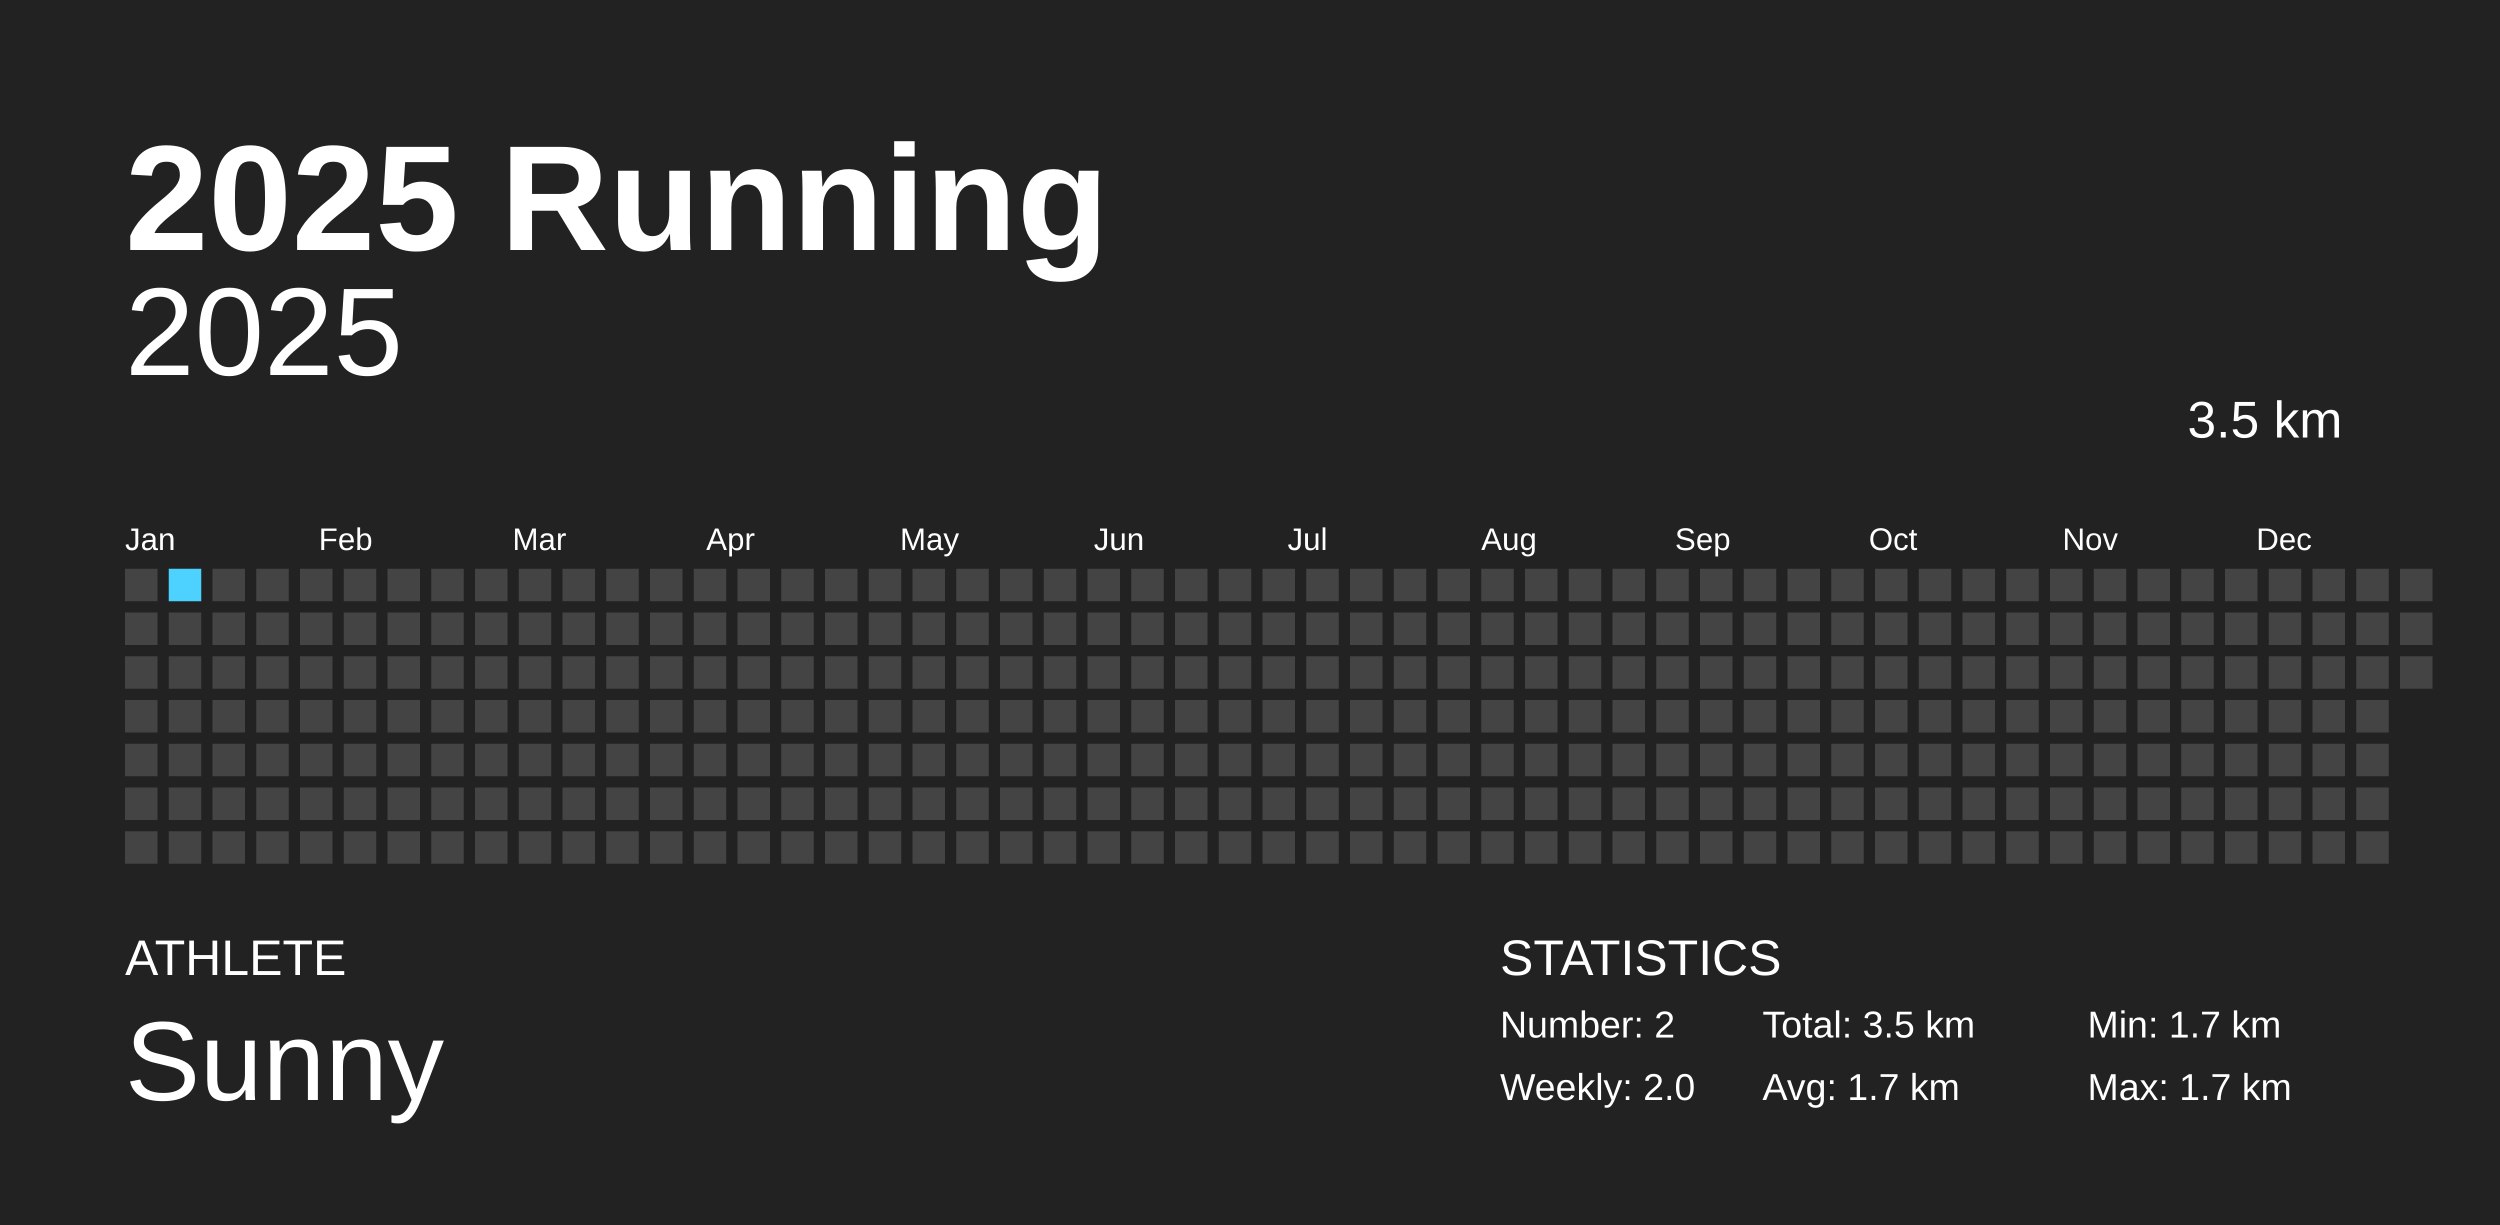
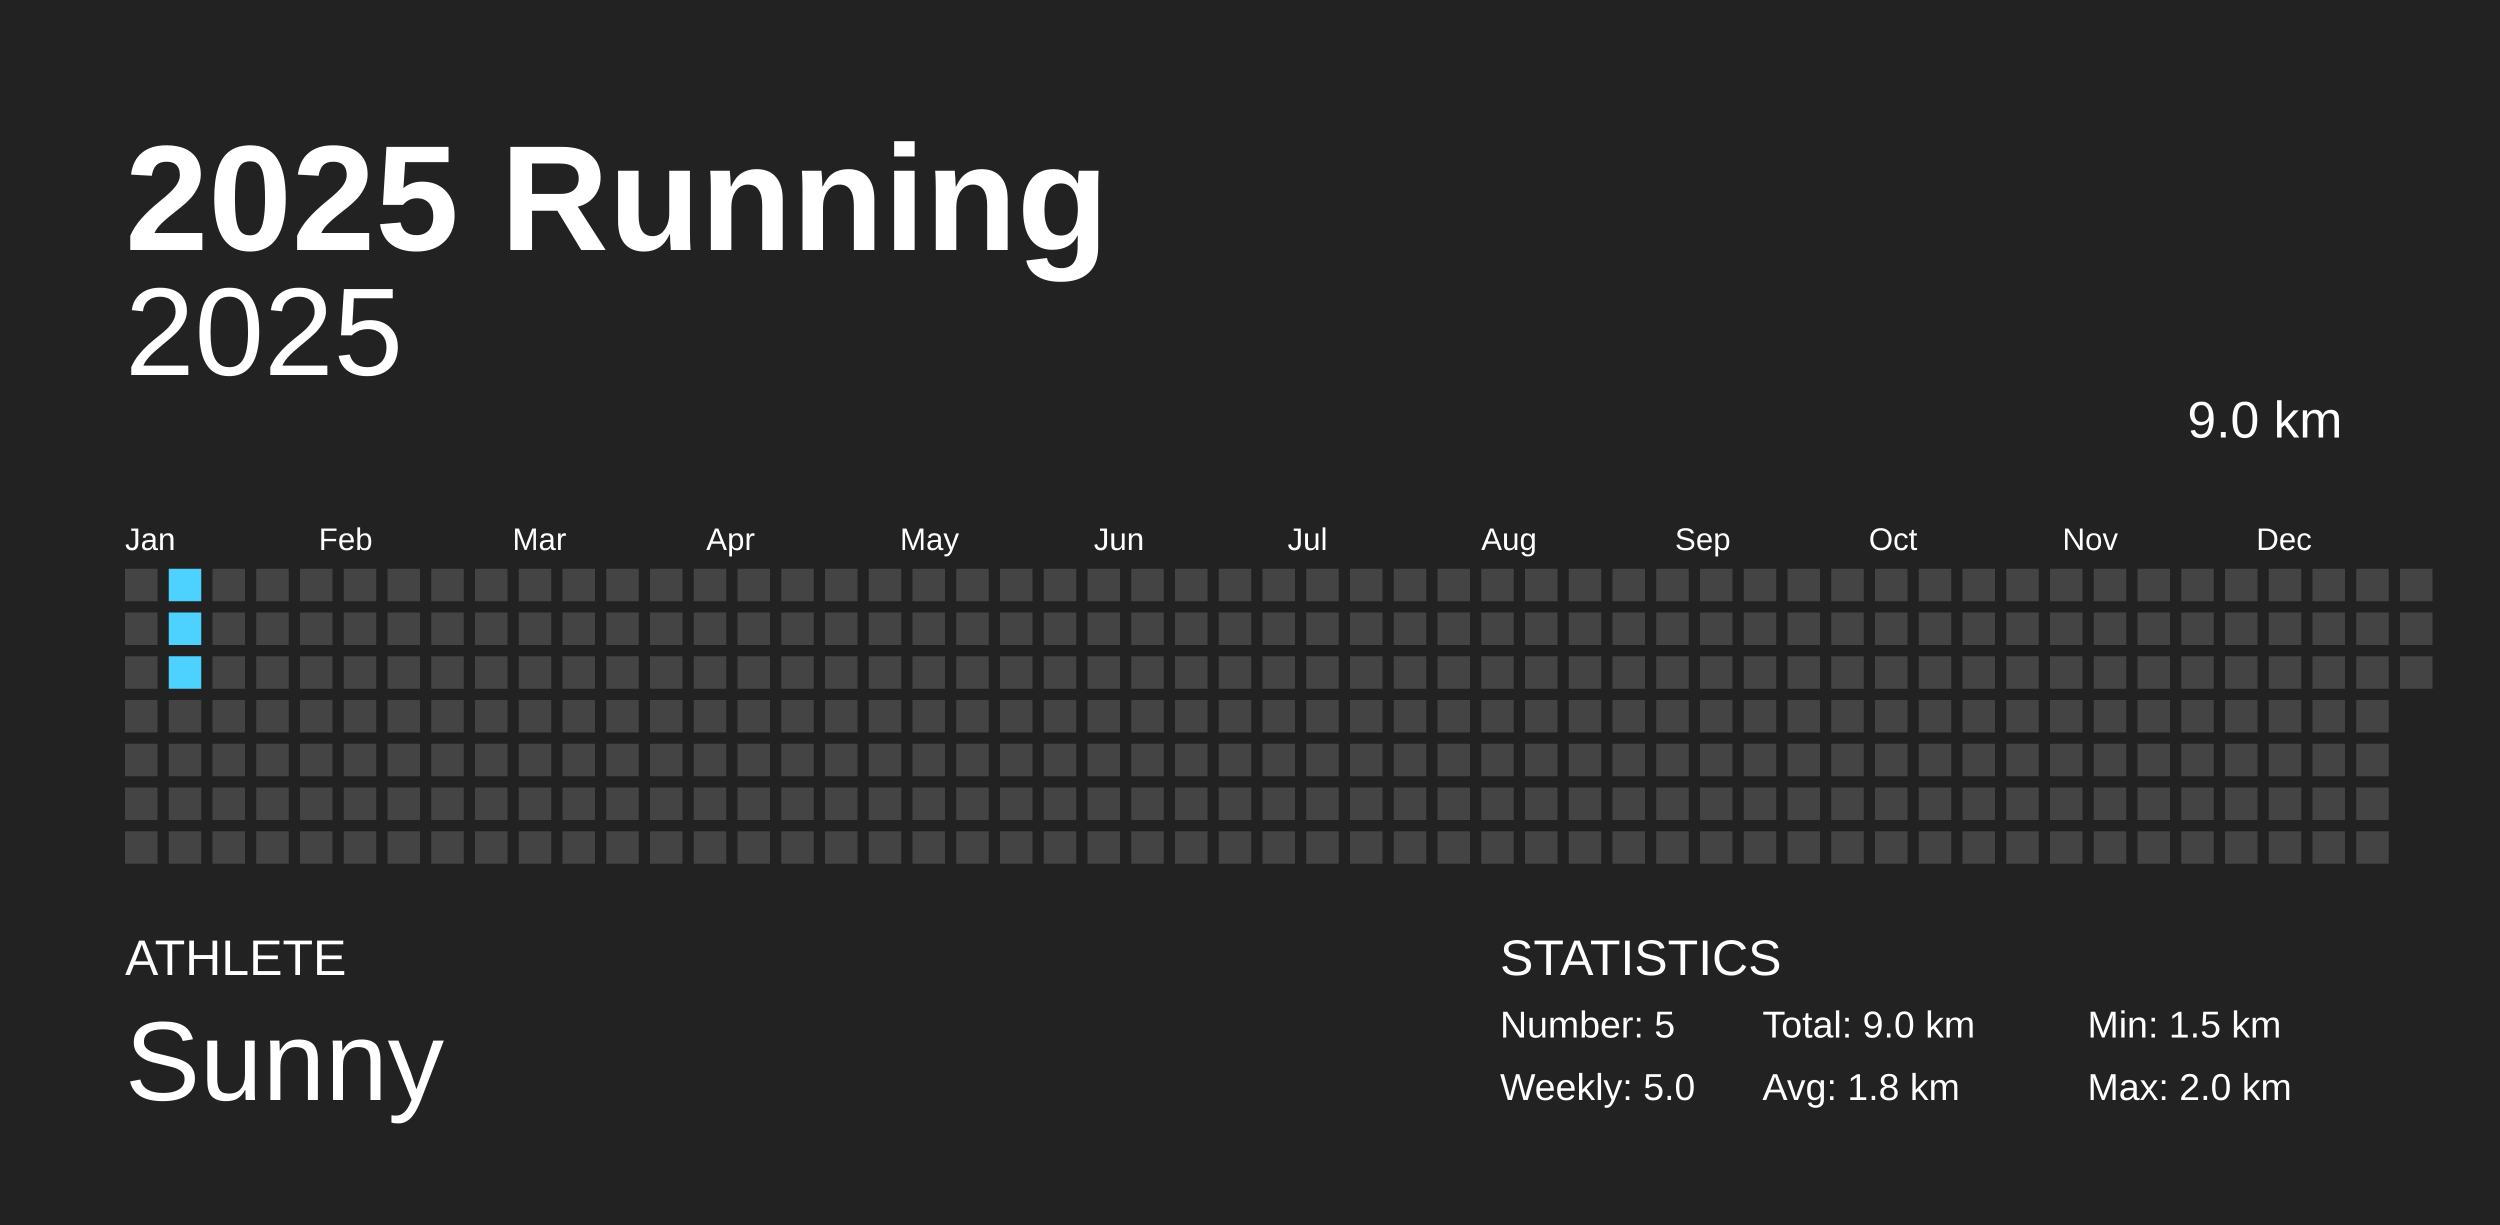
<svg xmlns="http://www.w3.org/2000/svg" baseProfile="full" height="98mm" version="1.1" viewBox="0,0,200,98" width="200mm">
  <defs />
  <rect fill="#222222" height="98" width="200" x="0" y="0" />
  <text fill="#FFFFFF" style="font-size:12px; font-family:Arial; font-weight:bold;" x="10" y="20">2025 Running</text>
  <text fill="#FFFFFF" style="font-size:4px; font-family:Arial" x="10" y="78">ATHLETE</text>
  <text fill="#FFFFFF" style="font-size:9px; font-family:Arial" x="10" y="88">Sunny</text>
  <text fill="#FFFFFF" style="font-size:4px; font-family:Arial" x="120" y="78">STATISTICS</text>
-   <text fill="#FFFFFF" style="font-size:3px; font-family:Arial" x="120" y="83">Number: 2</text>
-   <text fill="#FFFFFF" style="font-size:3px; font-family:Arial" x="120" y="88">Weekly: 2.0</text>
-   <text fill="#FFFFFF" style="font-size:3px; font-family:Arial" x="141" y="83">Total: 3.5 km</text>
-   <text fill="#FFFFFF" style="font-size:3px; font-family:Arial" x="141" y="88">Avg: 1.7 km</text>
-   <text fill="#FFFFFF" style="font-size:3px; font-family:Arial" x="167" y="83">Min: 1.7 km</text>
-   <text fill="#FFFFFF" style="font-size:3px; font-family:Arial" x="167" y="88">Max: 1.7 km</text>
+   <text fill="#FFFFFF" style="font-size:3px; font-family:Arial" x="120" y="83">Number: 5</text>
+   <text fill="#FFFFFF" style="font-size:3px; font-family:Arial" x="120" y="88">Weekly: 5.0</text>
+   <text fill="#FFFFFF" style="font-size:3px; font-family:Arial" x="141" y="83">Total: 9.0 km</text>
+   <text fill="#FFFFFF" style="font-size:3px; font-family:Arial" x="141" y="88">Avg: 1.8 km</text>
+   <text fill="#FFFFFF" style="font-size:3px; font-family:Arial" x="167" y="83">Min: 1.5 km</text>
+   <text fill="#FFFFFF" style="font-size:3px; font-family:Arial" x="167" y="88">Max: 2.0 km</text>
  <text alignment-baseline="hanging" fill="#FFFFFF" style="font-size:10.0px; font-family:Arial;" x="10" y="30">2025</text>
-   <text alignment-baseline="hanging" fill="#FFFFFF" style="font-size:4.125px; font-family:Arial;" x="175" y="35">3.5 km</text>
+   <text alignment-baseline="hanging" fill="#FFFFFF" style="font-size:4.125px; font-family:Arial;" x="175" y="35">9.0 km</text>
  <text fill="#FFFFFF" style="font-size:2.5px; font-family:Arial" x="10.0" y="44">Jan</text>
  <text fill="#FFFFFF" style="font-size:2.5px; font-family:Arial" x="25.5" y="44">Feb</text>
  <text fill="#FFFFFF" style="font-size:2.5px; font-family:Arial" x="41.0" y="44">Mar</text>
  <text fill="#FFFFFF" style="font-size:2.5px; font-family:Arial" x="56.5" y="44">Apr</text>
  <text fill="#FFFFFF" style="font-size:2.5px; font-family:Arial" x="72.0" y="44">May</text>
  <text fill="#FFFFFF" style="font-size:2.5px; font-family:Arial" x="87.5" y="44">Jun</text>
  <text fill="#FFFFFF" style="font-size:2.5px; font-family:Arial" x="103.0" y="44">Jul</text>
  <text fill="#FFFFFF" style="font-size:2.5px; font-family:Arial" x="118.5" y="44">Aug</text>
  <text fill="#FFFFFF" style="font-size:2.5px; font-family:Arial" x="134.0" y="44">Sep</text>
  <text fill="#FFFFFF" style="font-size:2.5px; font-family:Arial" x="149.5" y="44">Oct</text>
  <text fill="#FFFFFF" style="font-size:2.5px; font-family:Arial" x="165.0" y="44">Nov</text>
  <text fill="#FFFFFF" style="font-size:2.5px; font-family:Arial" x="180.5" y="44">Dec</text>
  <rect fill="#444444" height="2.6" width="2.6" x="10.0" y="45.5" />
  <rect fill="#444444" height="2.6" width="2.6" x="10.0" y="49.0" />
  <rect fill="#444444" height="2.6" width="2.6" x="10.0" y="52.5" />
  <rect fill="#444444" height="2.6" width="2.6" x="10.0" y="56.0" />
  <rect fill="#444444" height="2.6" width="2.6" x="10.0" y="59.5" />
  <rect fill="#444444" height="2.6" width="2.6" x="10.0" y="63.0" />
  <rect fill="#444444" height="2.6" width="2.6" x="10.0" y="66.5" />
-   <rect fill="#4DD2FF" height="2.6" width="2.6" x="13.5" y="45.5" />
-   <rect fill="#444444" height="2.6" width="2.6" x="13.5" y="49.0" />
-   <rect fill="#444444" height="2.6" width="2.6" x="13.5" y="52.5" />
+   <rect fill="#4dd2ff" height="2.6" width="2.6" x="13.5" y="45.5" />
+   <rect fill="#4dd2ff" height="2.6" width="2.6" x="13.5" y="49.0" />
+   <rect fill="#4dd2ff" height="2.6" width="2.6" x="13.5" y="52.5" />
  <rect fill="#444444" height="2.6" width="2.6" x="13.5" y="56.0" />
  <rect fill="#444444" height="2.6" width="2.6" x="13.5" y="59.5" />
  <rect fill="#444444" height="2.6" width="2.6" x="13.5" y="63.0" />
  <rect fill="#444444" height="2.6" width="2.6" x="13.5" y="66.5" />
  <rect fill="#444444" height="2.6" width="2.6" x="17.0" y="45.5" />
  <rect fill="#444444" height="2.6" width="2.6" x="17.0" y="49.0" />
  <rect fill="#444444" height="2.6" width="2.6" x="17.0" y="52.5" />
  <rect fill="#444444" height="2.6" width="2.6" x="17.0" y="56.0" />
  <rect fill="#444444" height="2.6" width="2.6" x="17.0" y="59.5" />
  <rect fill="#444444" height="2.6" width="2.6" x="17.0" y="63.0" />
  <rect fill="#444444" height="2.6" width="2.6" x="17.0" y="66.5" />
  <rect fill="#444444" height="2.6" width="2.6" x="20.5" y="45.5" />
  <rect fill="#444444" height="2.6" width="2.6" x="20.5" y="49.0" />
  <rect fill="#444444" height="2.6" width="2.6" x="20.5" y="52.5" />
  <rect fill="#444444" height="2.6" width="2.6" x="20.5" y="56.0" />
  <rect fill="#444444" height="2.6" width="2.6" x="20.5" y="59.5" />
  <rect fill="#444444" height="2.6" width="2.6" x="20.5" y="63.0" />
  <rect fill="#444444" height="2.6" width="2.6" x="20.5" y="66.5" />
  <rect fill="#444444" height="2.6" width="2.6" x="24.0" y="45.5" />
  <rect fill="#444444" height="2.6" width="2.6" x="24.0" y="49.0" />
  <rect fill="#444444" height="2.6" width="2.6" x="24.0" y="52.5" />
  <rect fill="#444444" height="2.6" width="2.6" x="24.0" y="56.0" />
  <rect fill="#444444" height="2.6" width="2.6" x="24.0" y="59.5" />
  <rect fill="#444444" height="2.6" width="2.6" x="24.0" y="63.0" />
  <rect fill="#444444" height="2.6" width="2.6" x="24.0" y="66.5" />
  <rect fill="#444444" height="2.6" width="2.6" x="27.5" y="45.5" />
  <rect fill="#444444" height="2.6" width="2.6" x="27.5" y="49.0" />
  <rect fill="#444444" height="2.6" width="2.6" x="27.5" y="52.5" />
  <rect fill="#444444" height="2.6" width="2.6" x="27.5" y="56.0" />
  <rect fill="#444444" height="2.6" width="2.6" x="27.5" y="59.5" />
  <rect fill="#444444" height="2.6" width="2.6" x="27.5" y="63.0" />
  <rect fill="#444444" height="2.6" width="2.6" x="27.5" y="66.5" />
  <rect fill="#444444" height="2.6" width="2.6" x="31.0" y="45.5" />
  <rect fill="#444444" height="2.6" width="2.6" x="31.0" y="49.0" />
  <rect fill="#444444" height="2.6" width="2.6" x="31.0" y="52.5" />
  <rect fill="#444444" height="2.6" width="2.6" x="31.0" y="56.0" />
  <rect fill="#444444" height="2.6" width="2.6" x="31.0" y="59.5" />
  <rect fill="#444444" height="2.6" width="2.6" x="31.0" y="63.0" />
  <rect fill="#444444" height="2.6" width="2.6" x="31.0" y="66.5" />
  <rect fill="#444444" height="2.6" width="2.6" x="34.5" y="45.5" />
  <rect fill="#444444" height="2.6" width="2.6" x="34.5" y="49.0" />
  <rect fill="#444444" height="2.6" width="2.6" x="34.5" y="52.5" />
  <rect fill="#444444" height="2.6" width="2.6" x="34.5" y="56.0" />
  <rect fill="#444444" height="2.6" width="2.6" x="34.5" y="59.5" />
  <rect fill="#444444" height="2.6" width="2.6" x="34.5" y="63.0" />
  <rect fill="#444444" height="2.6" width="2.6" x="34.5" y="66.5" />
  <rect fill="#444444" height="2.6" width="2.6" x="38.0" y="45.5" />
  <rect fill="#444444" height="2.6" width="2.6" x="38.0" y="49.0" />
  <rect fill="#444444" height="2.6" width="2.6" x="38.0" y="52.5" />
  <rect fill="#444444" height="2.6" width="2.6" x="38.0" y="56.0" />
  <rect fill="#444444" height="2.6" width="2.6" x="38.0" y="59.5" />
  <rect fill="#444444" height="2.6" width="2.6" x="38.0" y="63.0" />
  <rect fill="#444444" height="2.6" width="2.6" x="38.0" y="66.5" />
  <rect fill="#444444" height="2.6" width="2.6" x="41.5" y="45.5" />
  <rect fill="#444444" height="2.6" width="2.6" x="41.5" y="49.0" />
  <rect fill="#444444" height="2.6" width="2.6" x="41.5" y="52.5" />
  <rect fill="#444444" height="2.6" width="2.6" x="41.5" y="56.0" />
  <rect fill="#444444" height="2.6" width="2.6" x="41.5" y="59.5" />
  <rect fill="#444444" height="2.6" width="2.6" x="41.5" y="63.0" />
  <rect fill="#444444" height="2.6" width="2.6" x="41.5" y="66.5" />
  <rect fill="#444444" height="2.6" width="2.6" x="45.0" y="45.5" />
  <rect fill="#444444" height="2.6" width="2.6" x="45.0" y="49.0" />
  <rect fill="#444444" height="2.6" width="2.6" x="45.0" y="52.5" />
  <rect fill="#444444" height="2.6" width="2.6" x="45.0" y="56.0" />
  <rect fill="#444444" height="2.6" width="2.6" x="45.0" y="59.5" />
  <rect fill="#444444" height="2.6" width="2.6" x="45.0" y="63.0" />
  <rect fill="#444444" height="2.6" width="2.6" x="45.0" y="66.5" />
  <rect fill="#444444" height="2.6" width="2.6" x="48.5" y="45.5" />
  <rect fill="#444444" height="2.6" width="2.6" x="48.5" y="49.0" />
  <rect fill="#444444" height="2.6" width="2.6" x="48.5" y="52.5" />
  <rect fill="#444444" height="2.6" width="2.6" x="48.5" y="56.0" />
  <rect fill="#444444" height="2.6" width="2.6" x="48.5" y="59.5" />
  <rect fill="#444444" height="2.6" width="2.6" x="48.5" y="63.0" />
  <rect fill="#444444" height="2.6" width="2.6" x="48.5" y="66.5" />
  <rect fill="#444444" height="2.6" width="2.6" x="52.0" y="45.5" />
  <rect fill="#444444" height="2.6" width="2.6" x="52.0" y="49.0" />
  <rect fill="#444444" height="2.6" width="2.6" x="52.0" y="52.5" />
  <rect fill="#444444" height="2.6" width="2.6" x="52.0" y="56.0" />
  <rect fill="#444444" height="2.6" width="2.6" x="52.0" y="59.5" />
  <rect fill="#444444" height="2.6" width="2.6" x="52.0" y="63.0" />
  <rect fill="#444444" height="2.6" width="2.6" x="52.0" y="66.5" />
  <rect fill="#444444" height="2.6" width="2.6" x="55.5" y="45.5" />
  <rect fill="#444444" height="2.6" width="2.6" x="55.5" y="49.0" />
  <rect fill="#444444" height="2.6" width="2.6" x="55.5" y="52.5" />
  <rect fill="#444444" height="2.6" width="2.6" x="55.5" y="56.0" />
  <rect fill="#444444" height="2.6" width="2.6" x="55.5" y="59.5" />
  <rect fill="#444444" height="2.6" width="2.6" x="55.5" y="63.0" />
  <rect fill="#444444" height="2.6" width="2.6" x="55.5" y="66.5" />
  <rect fill="#444444" height="2.6" width="2.6" x="59.0" y="45.5" />
  <rect fill="#444444" height="2.6" width="2.6" x="59.0" y="49.0" />
  <rect fill="#444444" height="2.6" width="2.6" x="59.0" y="52.5" />
  <rect fill="#444444" height="2.6" width="2.6" x="59.0" y="56.0" />
  <rect fill="#444444" height="2.6" width="2.6" x="59.0" y="59.5" />
  <rect fill="#444444" height="2.6" width="2.6" x="59.0" y="63.0" />
  <rect fill="#444444" height="2.6" width="2.6" x="59.0" y="66.5" />
  <rect fill="#444444" height="2.6" width="2.6" x="62.5" y="45.5" />
  <rect fill="#444444" height="2.6" width="2.6" x="62.5" y="49.0" />
  <rect fill="#444444" height="2.6" width="2.6" x="62.5" y="52.5" />
  <rect fill="#444444" height="2.6" width="2.6" x="62.5" y="56.0" />
  <rect fill="#444444" height="2.6" width="2.6" x="62.5" y="59.5" />
  <rect fill="#444444" height="2.6" width="2.6" x="62.5" y="63.0" />
  <rect fill="#444444" height="2.6" width="2.6" x="62.5" y="66.5" />
  <rect fill="#444444" height="2.6" width="2.6" x="66.0" y="45.5" />
  <rect fill="#444444" height="2.6" width="2.6" x="66.0" y="49.0" />
  <rect fill="#444444" height="2.6" width="2.6" x="66.0" y="52.5" />
  <rect fill="#444444" height="2.6" width="2.6" x="66.0" y="56.0" />
  <rect fill="#444444" height="2.6" width="2.6" x="66.0" y="59.5" />
  <rect fill="#444444" height="2.6" width="2.6" x="66.0" y="63.0" />
  <rect fill="#444444" height="2.6" width="2.6" x="66.0" y="66.5" />
  <rect fill="#444444" height="2.6" width="2.6" x="69.5" y="45.5" />
  <rect fill="#444444" height="2.6" width="2.6" x="69.5" y="49.0" />
  <rect fill="#444444" height="2.6" width="2.6" x="69.5" y="52.5" />
  <rect fill="#444444" height="2.6" width="2.6" x="69.5" y="56.0" />
  <rect fill="#444444" height="2.6" width="2.6" x="69.5" y="59.5" />
  <rect fill="#444444" height="2.6" width="2.6" x="69.5" y="63.0" />
  <rect fill="#444444" height="2.6" width="2.6" x="69.5" y="66.5" />
  <rect fill="#444444" height="2.6" width="2.6" x="73.0" y="45.5" />
  <rect fill="#444444" height="2.6" width="2.6" x="73.0" y="49.0" />
  <rect fill="#444444" height="2.6" width="2.6" x="73.0" y="52.5" />
  <rect fill="#444444" height="2.6" width="2.6" x="73.0" y="56.0" />
  <rect fill="#444444" height="2.6" width="2.6" x="73.0" y="59.5" />
  <rect fill="#444444" height="2.6" width="2.6" x="73.0" y="63.0" />
  <rect fill="#444444" height="2.6" width="2.6" x="73.0" y="66.5" />
  <rect fill="#444444" height="2.6" width="2.6" x="76.5" y="45.5" />
  <rect fill="#444444" height="2.6" width="2.6" x="76.5" y="49.0" />
  <rect fill="#444444" height="2.6" width="2.6" x="76.5" y="52.5" />
  <rect fill="#444444" height="2.6" width="2.6" x="76.5" y="56.0" />
  <rect fill="#444444" height="2.6" width="2.6" x="76.5" y="59.5" />
  <rect fill="#444444" height="2.6" width="2.6" x="76.5" y="63.0" />
  <rect fill="#444444" height="2.6" width="2.6" x="76.5" y="66.5" />
  <rect fill="#444444" height="2.6" width="2.6" x="80.0" y="45.5" />
  <rect fill="#444444" height="2.6" width="2.6" x="80.0" y="49.0" />
  <rect fill="#444444" height="2.6" width="2.6" x="80.0" y="52.5" />
  <rect fill="#444444" height="2.6" width="2.6" x="80.0" y="56.0" />
  <rect fill="#444444" height="2.6" width="2.6" x="80.0" y="59.5" />
  <rect fill="#444444" height="2.6" width="2.6" x="80.0" y="63.0" />
  <rect fill="#444444" height="2.6" width="2.6" x="80.0" y="66.5" />
  <rect fill="#444444" height="2.6" width="2.6" x="83.5" y="45.5" />
  <rect fill="#444444" height="2.6" width="2.6" x="83.5" y="49.0" />
  <rect fill="#444444" height="2.6" width="2.6" x="83.5" y="52.5" />
  <rect fill="#444444" height="2.6" width="2.6" x="83.5" y="56.0" />
  <rect fill="#444444" height="2.6" width="2.6" x="83.5" y="59.5" />
  <rect fill="#444444" height="2.6" width="2.6" x="83.5" y="63.0" />
  <rect fill="#444444" height="2.6" width="2.6" x="83.5" y="66.5" />
  <rect fill="#444444" height="2.6" width="2.6" x="87.0" y="45.5" />
  <rect fill="#444444" height="2.6" width="2.6" x="87.0" y="49.0" />
  <rect fill="#444444" height="2.6" width="2.6" x="87.0" y="52.5" />
  <rect fill="#444444" height="2.6" width="2.6" x="87.0" y="56.0" />
  <rect fill="#444444" height="2.6" width="2.6" x="87.0" y="59.5" />
  <rect fill="#444444" height="2.6" width="2.6" x="87.0" y="63.0" />
  <rect fill="#444444" height="2.6" width="2.6" x="87.0" y="66.5" />
  <rect fill="#444444" height="2.6" width="2.6" x="90.5" y="45.5" />
  <rect fill="#444444" height="2.6" width="2.6" x="90.5" y="49.0" />
  <rect fill="#444444" height="2.6" width="2.6" x="90.5" y="52.5" />
  <rect fill="#444444" height="2.6" width="2.6" x="90.5" y="56.0" />
  <rect fill="#444444" height="2.6" width="2.6" x="90.5" y="59.5" />
  <rect fill="#444444" height="2.6" width="2.6" x="90.5" y="63.0" />
  <rect fill="#444444" height="2.6" width="2.6" x="90.5" y="66.5" />
  <rect fill="#444444" height="2.6" width="2.6" x="94.0" y="45.5" />
  <rect fill="#444444" height="2.6" width="2.6" x="94.0" y="49.0" />
  <rect fill="#444444" height="2.6" width="2.6" x="94.0" y="52.5" />
  <rect fill="#444444" height="2.6" width="2.6" x="94.0" y="56.0" />
  <rect fill="#444444" height="2.6" width="2.6" x="94.0" y="59.5" />
  <rect fill="#444444" height="2.6" width="2.6" x="94.0" y="63.0" />
  <rect fill="#444444" height="2.6" width="2.6" x="94.0" y="66.5" />
  <rect fill="#444444" height="2.6" width="2.6" x="97.5" y="45.5" />
  <rect fill="#444444" height="2.6" width="2.6" x="97.5" y="49.0" />
  <rect fill="#444444" height="2.6" width="2.6" x="97.5" y="52.5" />
  <rect fill="#444444" height="2.6" width="2.6" x="97.5" y="56.0" />
  <rect fill="#444444" height="2.6" width="2.6" x="97.5" y="59.5" />
  <rect fill="#444444" height="2.6" width="2.6" x="97.5" y="63.0" />
  <rect fill="#444444" height="2.6" width="2.6" x="97.5" y="66.5" />
  <rect fill="#444444" height="2.6" width="2.6" x="101.0" y="45.5" />
  <rect fill="#444444" height="2.6" width="2.6" x="101.0" y="49.0" />
  <rect fill="#444444" height="2.6" width="2.6" x="101.0" y="52.5" />
  <rect fill="#444444" height="2.6" width="2.6" x="101.0" y="56.0" />
  <rect fill="#444444" height="2.6" width="2.6" x="101.0" y="59.5" />
  <rect fill="#444444" height="2.6" width="2.6" x="101.0" y="63.0" />
  <rect fill="#444444" height="2.6" width="2.6" x="101.0" y="66.5" />
  <rect fill="#444444" height="2.6" width="2.6" x="104.5" y="45.5" />
  <rect fill="#444444" height="2.6" width="2.6" x="104.5" y="49.0" />
  <rect fill="#444444" height="2.6" width="2.6" x="104.5" y="52.5" />
  <rect fill="#444444" height="2.6" width="2.6" x="104.5" y="56.0" />
  <rect fill="#444444" height="2.6" width="2.6" x="104.5" y="59.5" />
  <rect fill="#444444" height="2.6" width="2.6" x="104.5" y="63.0" />
  <rect fill="#444444" height="2.6" width="2.6" x="104.5" y="66.5" />
  <rect fill="#444444" height="2.6" width="2.6" x="108.0" y="45.5" />
  <rect fill="#444444" height="2.6" width="2.6" x="108.0" y="49.0" />
  <rect fill="#444444" height="2.6" width="2.6" x="108.0" y="52.5" />
  <rect fill="#444444" height="2.6" width="2.6" x="108.0" y="56.0" />
  <rect fill="#444444" height="2.6" width="2.6" x="108.0" y="59.5" />
  <rect fill="#444444" height="2.6" width="2.6" x="108.0" y="63.0" />
  <rect fill="#444444" height="2.6" width="2.6" x="108.0" y="66.5" />
  <rect fill="#444444" height="2.6" width="2.6" x="111.5" y="45.5" />
  <rect fill="#444444" height="2.6" width="2.6" x="111.5" y="49.0" />
  <rect fill="#444444" height="2.6" width="2.6" x="111.5" y="52.5" />
  <rect fill="#444444" height="2.6" width="2.6" x="111.5" y="56.0" />
  <rect fill="#444444" height="2.6" width="2.6" x="111.5" y="59.5" />
  <rect fill="#444444" height="2.6" width="2.6" x="111.5" y="63.0" />
  <rect fill="#444444" height="2.6" width="2.6" x="111.5" y="66.5" />
  <rect fill="#444444" height="2.6" width="2.6" x="115.0" y="45.5" />
  <rect fill="#444444" height="2.6" width="2.6" x="115.0" y="49.0" />
  <rect fill="#444444" height="2.6" width="2.6" x="115.0" y="52.5" />
  <rect fill="#444444" height="2.6" width="2.6" x="115.0" y="56.0" />
  <rect fill="#444444" height="2.6" width="2.6" x="115.0" y="59.5" />
  <rect fill="#444444" height="2.6" width="2.6" x="115.0" y="63.0" />
  <rect fill="#444444" height="2.6" width="2.6" x="115.0" y="66.5" />
  <rect fill="#444444" height="2.6" width="2.6" x="118.5" y="45.5" />
  <rect fill="#444444" height="2.6" width="2.6" x="118.5" y="49.0" />
  <rect fill="#444444" height="2.6" width="2.6" x="118.5" y="52.5" />
  <rect fill="#444444" height="2.6" width="2.6" x="118.5" y="56.0" />
  <rect fill="#444444" height="2.6" width="2.6" x="118.5" y="59.5" />
  <rect fill="#444444" height="2.6" width="2.6" x="118.5" y="63.0" />
  <rect fill="#444444" height="2.6" width="2.6" x="118.5" y="66.5" />
  <rect fill="#444444" height="2.6" width="2.6" x="122.0" y="45.5" />
  <rect fill="#444444" height="2.6" width="2.6" x="122.0" y="49.0" />
  <rect fill="#444444" height="2.6" width="2.6" x="122.0" y="52.5" />
  <rect fill="#444444" height="2.6" width="2.6" x="122.0" y="56.0" />
  <rect fill="#444444" height="2.6" width="2.6" x="122.0" y="59.5" />
  <rect fill="#444444" height="2.6" width="2.6" x="122.0" y="63.0" />
  <rect fill="#444444" height="2.6" width="2.6" x="122.0" y="66.5" />
  <rect fill="#444444" height="2.6" width="2.6" x="125.5" y="45.5" />
  <rect fill="#444444" height="2.6" width="2.6" x="125.5" y="49.0" />
  <rect fill="#444444" height="2.6" width="2.6" x="125.5" y="52.5" />
  <rect fill="#444444" height="2.6" width="2.6" x="125.5" y="56.0" />
  <rect fill="#444444" height="2.6" width="2.6" x="125.5" y="59.5" />
  <rect fill="#444444" height="2.6" width="2.6" x="125.5" y="63.0" />
  <rect fill="#444444" height="2.6" width="2.6" x="125.5" y="66.5" />
  <rect fill="#444444" height="2.6" width="2.6" x="129.0" y="45.5" />
  <rect fill="#444444" height="2.6" width="2.6" x="129.0" y="49.0" />
  <rect fill="#444444" height="2.6" width="2.6" x="129.0" y="52.5" />
  <rect fill="#444444" height="2.6" width="2.6" x="129.0" y="56.0" />
  <rect fill="#444444" height="2.6" width="2.6" x="129.0" y="59.5" />
  <rect fill="#444444" height="2.6" width="2.6" x="129.0" y="63.0" />
  <rect fill="#444444" height="2.6" width="2.6" x="129.0" y="66.5" />
  <rect fill="#444444" height="2.6" width="2.6" x="132.5" y="45.5" />
  <rect fill="#444444" height="2.6" width="2.6" x="132.5" y="49.0" />
  <rect fill="#444444" height="2.6" width="2.6" x="132.5" y="52.5" />
  <rect fill="#444444" height="2.6" width="2.6" x="132.5" y="56.0" />
  <rect fill="#444444" height="2.6" width="2.6" x="132.5" y="59.5" />
  <rect fill="#444444" height="2.6" width="2.6" x="132.5" y="63.0" />
  <rect fill="#444444" height="2.6" width="2.6" x="132.5" y="66.5" />
  <rect fill="#444444" height="2.6" width="2.6" x="136.0" y="45.5" />
  <rect fill="#444444" height="2.6" width="2.6" x="136.0" y="49.0" />
  <rect fill="#444444" height="2.6" width="2.6" x="136.0" y="52.5" />
  <rect fill="#444444" height="2.6" width="2.6" x="136.0" y="56.0" />
  <rect fill="#444444" height="2.6" width="2.6" x="136.0" y="59.5" />
  <rect fill="#444444" height="2.6" width="2.6" x="136.0" y="63.0" />
  <rect fill="#444444" height="2.6" width="2.6" x="136.0" y="66.5" />
  <rect fill="#444444" height="2.6" width="2.6" x="139.5" y="45.5" />
  <rect fill="#444444" height="2.6" width="2.6" x="139.5" y="49.0" />
  <rect fill="#444444" height="2.6" width="2.6" x="139.5" y="52.5" />
  <rect fill="#444444" height="2.6" width="2.6" x="139.5" y="56.0" />
  <rect fill="#444444" height="2.6" width="2.6" x="139.5" y="59.5" />
  <rect fill="#444444" height="2.6" width="2.6" x="139.5" y="63.0" />
  <rect fill="#444444" height="2.6" width="2.6" x="139.5" y="66.5" />
  <rect fill="#444444" height="2.6" width="2.6" x="143.0" y="45.5" />
  <rect fill="#444444" height="2.6" width="2.6" x="143.0" y="49.0" />
  <rect fill="#444444" height="2.6" width="2.6" x="143.0" y="52.5" />
  <rect fill="#444444" height="2.6" width="2.6" x="143.0" y="56.0" />
  <rect fill="#444444" height="2.6" width="2.6" x="143.0" y="59.5" />
  <rect fill="#444444" height="2.6" width="2.6" x="143.0" y="63.0" />
  <rect fill="#444444" height="2.6" width="2.6" x="143.0" y="66.5" />
  <rect fill="#444444" height="2.6" width="2.6" x="146.5" y="45.5" />
  <rect fill="#444444" height="2.6" width="2.6" x="146.5" y="49.0" />
  <rect fill="#444444" height="2.6" width="2.6" x="146.5" y="52.5" />
  <rect fill="#444444" height="2.6" width="2.6" x="146.5" y="56.0" />
  <rect fill="#444444" height="2.6" width="2.6" x="146.5" y="59.5" />
  <rect fill="#444444" height="2.6" width="2.6" x="146.5" y="63.0" />
  <rect fill="#444444" height="2.6" width="2.6" x="146.5" y="66.5" />
  <rect fill="#444444" height="2.6" width="2.6" x="150.0" y="45.5" />
  <rect fill="#444444" height="2.6" width="2.6" x="150.0" y="49.0" />
  <rect fill="#444444" height="2.6" width="2.6" x="150.0" y="52.5" />
  <rect fill="#444444" height="2.6" width="2.6" x="150.0" y="56.0" />
  <rect fill="#444444" height="2.6" width="2.6" x="150.0" y="59.5" />
  <rect fill="#444444" height="2.6" width="2.6" x="150.0" y="63.0" />
  <rect fill="#444444" height="2.6" width="2.6" x="150.0" y="66.5" />
  <rect fill="#444444" height="2.6" width="2.6" x="153.5" y="45.5" />
  <rect fill="#444444" height="2.6" width="2.6" x="153.5" y="49.0" />
  <rect fill="#444444" height="2.6" width="2.6" x="153.5" y="52.5" />
  <rect fill="#444444" height="2.6" width="2.6" x="153.5" y="56.0" />
  <rect fill="#444444" height="2.6" width="2.6" x="153.5" y="59.5" />
  <rect fill="#444444" height="2.6" width="2.6" x="153.5" y="63.0" />
  <rect fill="#444444" height="2.6" width="2.6" x="153.5" y="66.5" />
  <rect fill="#444444" height="2.6" width="2.6" x="157.0" y="45.5" />
  <rect fill="#444444" height="2.6" width="2.6" x="157.0" y="49.0" />
  <rect fill="#444444" height="2.6" width="2.6" x="157.0" y="52.5" />
  <rect fill="#444444" height="2.6" width="2.6" x="157.0" y="56.0" />
  <rect fill="#444444" height="2.6" width="2.6" x="157.0" y="59.5" />
  <rect fill="#444444" height="2.6" width="2.6" x="157.0" y="63.0" />
  <rect fill="#444444" height="2.6" width="2.6" x="157.0" y="66.5" />
  <rect fill="#444444" height="2.6" width="2.6" x="160.5" y="45.5" />
  <rect fill="#444444" height="2.6" width="2.6" x="160.5" y="49.0" />
  <rect fill="#444444" height="2.6" width="2.6" x="160.5" y="52.5" />
  <rect fill="#444444" height="2.6" width="2.6" x="160.5" y="56.0" />
  <rect fill="#444444" height="2.6" width="2.6" x="160.5" y="59.5" />
  <rect fill="#444444" height="2.6" width="2.6" x="160.5" y="63.0" />
  <rect fill="#444444" height="2.6" width="2.6" x="160.5" y="66.5" />
  <rect fill="#444444" height="2.6" width="2.6" x="164.0" y="45.5" />
  <rect fill="#444444" height="2.6" width="2.6" x="164.0" y="49.0" />
  <rect fill="#444444" height="2.6" width="2.6" x="164.0" y="52.5" />
  <rect fill="#444444" height="2.6" width="2.6" x="164.0" y="56.0" />
  <rect fill="#444444" height="2.6" width="2.6" x="164.0" y="59.5" />
  <rect fill="#444444" height="2.6" width="2.6" x="164.0" y="63.0" />
  <rect fill="#444444" height="2.6" width="2.6" x="164.0" y="66.5" />
  <rect fill="#444444" height="2.6" width="2.6" x="167.5" y="45.5" />
  <rect fill="#444444" height="2.6" width="2.6" x="167.5" y="49.0" />
  <rect fill="#444444" height="2.6" width="2.6" x="167.5" y="52.5" />
  <rect fill="#444444" height="2.6" width="2.6" x="167.5" y="56.0" />
  <rect fill="#444444" height="2.6" width="2.6" x="167.5" y="59.5" />
  <rect fill="#444444" height="2.6" width="2.6" x="167.5" y="63.0" />
  <rect fill="#444444" height="2.6" width="2.6" x="167.5" y="66.5" />
  <rect fill="#444444" height="2.6" width="2.6" x="171.0" y="45.5" />
  <rect fill="#444444" height="2.6" width="2.6" x="171.0" y="49.0" />
  <rect fill="#444444" height="2.6" width="2.6" x="171.0" y="52.5" />
  <rect fill="#444444" height="2.6" width="2.6" x="171.0" y="56.0" />
  <rect fill="#444444" height="2.6" width="2.6" x="171.0" y="59.5" />
  <rect fill="#444444" height="2.6" width="2.6" x="171.0" y="63.0" />
  <rect fill="#444444" height="2.6" width="2.6" x="171.0" y="66.5" />
  <rect fill="#444444" height="2.6" width="2.6" x="174.5" y="45.5" />
  <rect fill="#444444" height="2.6" width="2.6" x="174.5" y="49.0" />
  <rect fill="#444444" height="2.6" width="2.6" x="174.5" y="52.5" />
  <rect fill="#444444" height="2.6" width="2.6" x="174.5" y="56.0" />
  <rect fill="#444444" height="2.6" width="2.6" x="174.5" y="59.5" />
  <rect fill="#444444" height="2.6" width="2.6" x="174.5" y="63.0" />
  <rect fill="#444444" height="2.6" width="2.6" x="174.5" y="66.5" />
  <rect fill="#444444" height="2.6" width="2.6" x="178.0" y="45.5" />
  <rect fill="#444444" height="2.6" width="2.6" x="178.0" y="49.0" />
  <rect fill="#444444" height="2.6" width="2.6" x="178.0" y="52.5" />
  <rect fill="#444444" height="2.6" width="2.6" x="178.0" y="56.0" />
  <rect fill="#444444" height="2.6" width="2.6" x="178.0" y="59.5" />
  <rect fill="#444444" height="2.6" width="2.6" x="178.0" y="63.0" />
  <rect fill="#444444" height="2.6" width="2.6" x="178.0" y="66.5" />
  <rect fill="#444444" height="2.6" width="2.6" x="181.5" y="45.5" />
  <rect fill="#444444" height="2.6" width="2.6" x="181.5" y="49.0" />
  <rect fill="#444444" height="2.6" width="2.6" x="181.5" y="52.5" />
  <rect fill="#444444" height="2.6" width="2.6" x="181.5" y="56.0" />
  <rect fill="#444444" height="2.6" width="2.6" x="181.5" y="59.5" />
  <rect fill="#444444" height="2.6" width="2.6" x="181.5" y="63.0" />
  <rect fill="#444444" height="2.6" width="2.6" x="181.5" y="66.5" />
  <rect fill="#444444" height="2.6" width="2.6" x="185.0" y="45.5" />
  <rect fill="#444444" height="2.6" width="2.6" x="185.0" y="49.0" />
  <rect fill="#444444" height="2.6" width="2.6" x="185.0" y="52.5" />
  <rect fill="#444444" height="2.6" width="2.6" x="185.0" y="56.0" />
  <rect fill="#444444" height="2.6" width="2.6" x="185.0" y="59.5" />
  <rect fill="#444444" height="2.6" width="2.6" x="185.0" y="63.0" />
  <rect fill="#444444" height="2.6" width="2.6" x="185.0" y="66.5" />
  <rect fill="#444444" height="2.6" width="2.6" x="188.5" y="45.5" />
  <rect fill="#444444" height="2.6" width="2.6" x="188.5" y="49.0" />
  <rect fill="#444444" height="2.6" width="2.6" x="188.5" y="52.5" />
  <rect fill="#444444" height="2.6" width="2.6" x="188.5" y="56.0" />
  <rect fill="#444444" height="2.6" width="2.6" x="188.5" y="59.5" />
  <rect fill="#444444" height="2.6" width="2.6" x="188.5" y="63.0" />
  <rect fill="#444444" height="2.6" width="2.6" x="188.5" y="66.5" />
  <rect fill="#444444" height="2.6" width="2.6" x="192.0" y="45.5" />
  <rect fill="#444444" height="2.6" width="2.6" x="192.0" y="49.0" />
  <rect fill="#444444" height="2.6" width="2.6" x="192.0" y="52.5" />
</svg>
